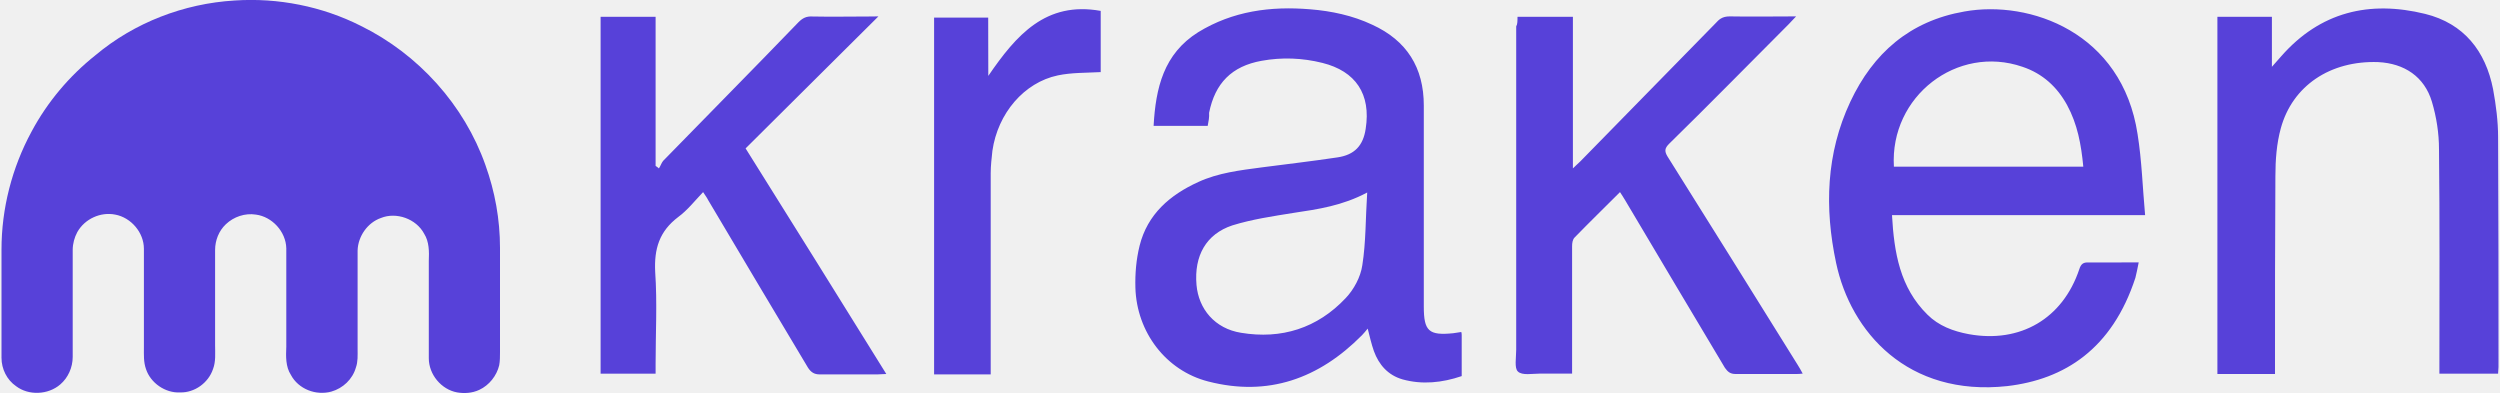
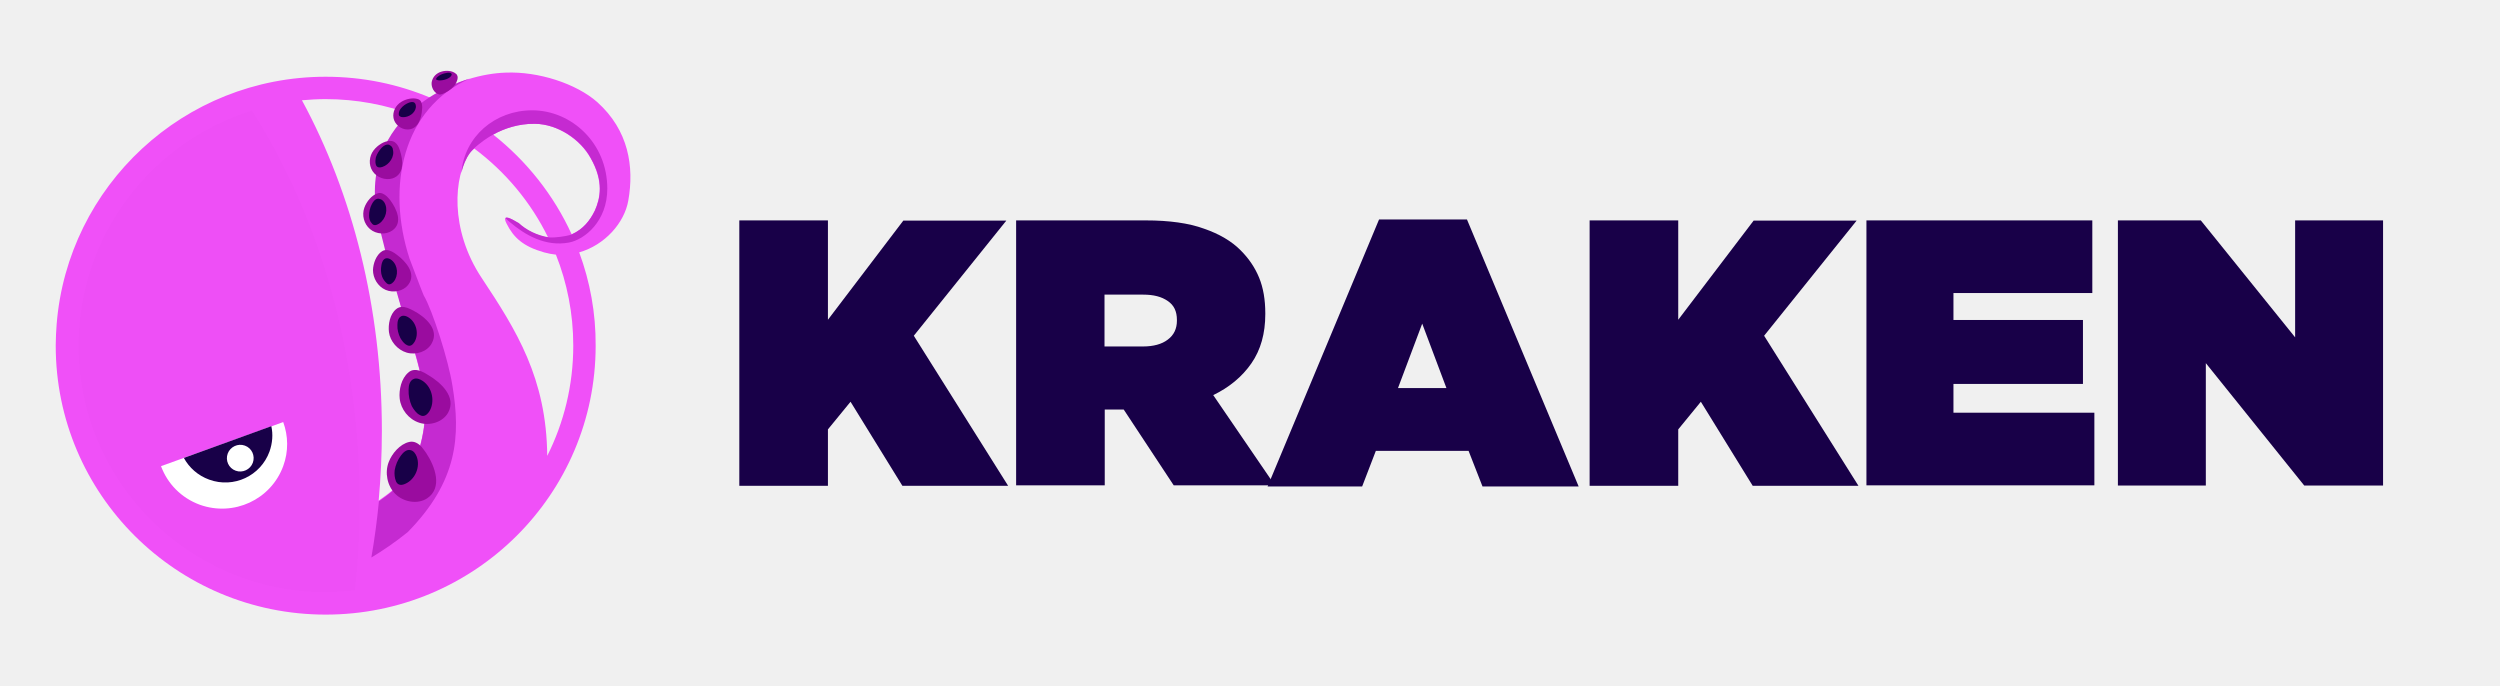
- <svg xmlns="http://www.w3.org/2000/svg" version="1.1" id="Layer_1" x="0px" y="0px" viewBox="0 0 2500 393" style="enable-background:new 0 0 2500 393;" xml:space="preserve">
+ <svg xmlns="http://www.w3.org/2000/svg" version="1.1" id="Layer_1" x="0px" y="0px" viewBox="0 0 1094.6 300" style="enable-background:new 0 0 1094.6 300;" xml:space="preserve">
  <style type="text/css">
- 	.st0{fill:#5741D9;}
+ 	.st0{fill-rule:evenodd;clip-rule:evenodd;fill:#F050F8;}
+ 	.st1{opacity:1.000000e-02;enable-background:new    ;}
+ 	.st2{fill:#FFFFFF;}
+ 	.st3{fill-rule:evenodd;clip-rule:evenodd;fill:#180048;}
+ 	.st4{fill:#C52AD1;}
+ 	.st5{fill:#9A0C9F;}
+ 	.st6{fill:#180048;}
</style>
-   <g id="Layer_x0020_1">
-     <path id="_230da8ffff_1_" class="st0" d="M234.7,0.5c43.3-2.9,87.4,5.8,126.2,25.4c57.5,28.3,103.3,79.1,124.5,139.1   c9.6,26.7,14.6,54.5,14.6,82.9v104.5c0,4.2,0,8.7-0.8,12.9c-2.5,10.4-10,20-20,24.6c-7.1,3.3-15,3.7-22.1,2.5   c-15.8-2.9-28.3-17.9-28.3-34.1c0-32.5,0-65,0-97.4c0.4-9.2,0.4-19.2-4.6-27.1c-7.9-15-27.9-22.1-43.3-15.8   c-13.3,4.6-22.9,18.3-23.3,32.5c0,32.9,0,65.8,0,98.7c0,6.2,0.4,12.5-1.7,18.3c-3.3,11.7-12.9,20.8-24.6,24.1   c-15.4,4.2-32.9-2.5-40.4-16.7c-5.4-8.3-5-18.7-4.6-28.3c0-32.9,0-65.4,0-98.3c-0.4-16.7-14.2-31.6-30.4-33.7   c-10.8-1.7-22.1,2.1-30,9.6c-7.1,6.7-10.8,16.2-10.8,25.8v95.4c0,7.9,0.8,16.2-2.1,23.7c-4.6,13.7-18.3,23.7-32.9,23.3   c-15,0.8-29.6-9.6-34.1-23.3c-2.5-7.1-2.1-14.2-2.1-21.7c0-32.9,0-65.8,0-98.7c0-16.2-12.9-31.2-28.7-34.1   c-14.6-2.9-30.4,4.2-37.9,17.5c-2.9,5.4-4.6,11.7-4.6,17.9v107c0,10.4-4.6,20.8-12.5,27.5c-12.1,10.4-31.6,11.2-44.1,1.7   C6.9,379.9,1.5,369,1.5,357.8V249.5c0-40.8,10.4-81.6,30-117.8c15.8-29.6,37.9-55.8,64.1-76.6C134.4,22.6,183.9,3.5,234.7,0.5   L234.7,0.5L234.7,0.5z" />
-     <path class="st0" d="M1207.7,125.9h-54.1c2.1-37.9,10-72,44.6-93.7c34.6-21.2,72.4-26.2,112-22.9c21.2,1.7,42.5,6.2,62,15.4   c34.6,15.8,51.6,42.9,51.6,80.8c0,67,0,134.1,0,201.1c0,24.6,5,29.1,29.6,26.6c2.5-0.4,5.4-0.8,7.9-1.2c0.4,1.2,0.4,2.5,0.4,3.3   v40.8c-19.6,6.7-39.6,8.7-59.1,3.3c-14.6-4.2-23.7-14.6-28.7-28.3c-2.5-7.1-4.2-14.6-6.2-22.5c-2.1,2.5-3.7,4.6-5.8,6.7   c-42.9,43.3-93.7,61.6-153.6,46.2c-42.5-10.8-71.6-49.5-72.9-93.7c-0.4-14.2,0.8-28.3,4.2-42.1c7.9-31.6,30.4-50.8,58.7-63.7   c20-9.2,41.6-11.7,63.3-14.6c25.4-3.3,50.4-6.2,75.8-10c17.1-2.5,25.8-11.7,28.3-28.7c5.4-34.6-10-57.5-43.3-65.8   c-20-5-40.4-5.8-60.8-2.1c-30,5.4-46.6,22.5-52.5,52C1209.4,117.1,1208.6,121.3,1207.7,125.9L1207.7,125.9L1207.7,125.9z    M1367.2,192.5c-25,13.3-49.1,16.7-73.7,20.4c-20.4,3.3-41.2,6.3-61.2,12.5c-26.2,8.7-38.3,30.4-35.8,59.5   c2.1,24.1,18.3,43.7,44.6,47.9c40.4,6.7,76.2-4.6,104.5-34.6c8.3-8.7,15-21.2,16.7-32.9C1366,242,1365.5,218.3,1367.2,192.5   L1367.2,192.5z M2138.7,262.4c-1.2,5.8-2.1,10.8-3.3,15.4c-23.3,71.2-70.8,101.6-128.2,108.3c-99.5,10.8-156.5-54.1-171.1-123.2   c-11.7-55-10-109.5,14.2-161.1c22.9-48.7,59.5-80.8,114.1-90.3c65.4-11.7,157.8,20.8,173.2,122.8c4.2,26.2,5,53.3,7.5,80.8h-253.1   c2.1,37.5,7.9,72.4,35.4,99.5c11.2,11.2,25.8,16.7,41.6,19.6c51.2,9.2,93.7-15.4,110.3-65c1.7-5.4,4.2-7.1,9.6-6.7   C2105,262.4,2121.2,262.4,2138.7,262.4L2138.7,262.4L2138.7,262.4z M1893.9,166.7h189.4c-2.1-22.1-5.8-42.5-16.2-61.6   c-10-18.3-24.6-31.6-44.6-38.3C1957.2,44.3,1889.7,96.3,1893.9,166.7L1893.9,166.7z M2274.9,374h-57.5V16.8h54.5v50   c4.2-4.6,6.7-7.5,9.2-10.4c39.1-44.6,88.3-56.2,144.1-42.5c38.7,9.6,60.4,37.1,67.9,75.4c2.9,15.8,5,32.1,5,47.9   c0.4,76.6,0.4,153.2,0.4,229.8c0,2.1-0.4,4.2-0.4,6.7h-58.7V364c0-71.6,0.4-143.2-0.4-214.8c0-15.8-2.5-32.1-7.1-47.5   c-7.5-25-27.5-38.3-53.7-39.6c-47.9-1.7-85.8,23.7-97.4,66.2c-4.2,15.4-5.4,31.6-5.4,47.9c-0.4,62.9-0.4,125.3-0.4,187.4V374   L2274.9,374L2274.9,374z M1517.5,16.8h55.4v151.6c3.3-3.3,5.4-5,7.5-7.1c45.4-46.2,90.8-92.9,136.2-139.1c3.7-4.2,7.5-5.8,13.3-5.8   c21.2,0.4,42.9,0,66.2,0c-3.3,3.3-5,5.4-7.1,7.5c-40,40-79.5,80.4-119.9,119.9c-4.6,4.6-4.6,7.5-1.7,12.5   c43.7,69.5,87,139.1,130.3,208.6c1.7,2.5,2.9,5,5,8.7c-2.9,0.4-5,0.4-7.5,0.4c-20,0-39.6,0-59.5,0c-5.4,0-7.9-2.1-10.8-6.2   c-33.3-55.8-66.6-111.6-99.9-167.8c-1.7-2.5-2.9-5-5-7.9c-15.4,15.4-30.4,30-45.4,45.4c-2.1,2.1-2.5,5.8-2.5,8.7   c0,39.1,0,78.3,0,117.4v10c-10.8,0-21.7,0-32.1,0c-7.5,0-17.9,2.1-22.1-2.1c-3.7-3.3-1.7-14.2-1.7-21.7V26.4   C1517.5,24.3,1517.5,21,1517.5,16.8z M878.4,16.4c-45,44.6-88.7,88.3-132.8,132C793,224.1,839.3,298.2,886.3,374   c-3.7,0-6.2,0.4-8.7,0.4c-19.1,0-38.7,0-57.9,0c-5.4,0-8.7-2.1-11.7-6.7C774.7,312,741.4,256.2,708.1,200c-1.2-2.5-2.9-4.6-5-7.9   c-8.3,8.7-15.8,18.3-25,25c-18.7,14.2-24.1,31.6-22.9,55c2.1,30.4,0.4,61.2,0.4,91.6v10h-55V16.8h55v149.1c1.2,0.8,2.5,1.7,3.3,2.5   c1.7-2.5,2.5-5.4,4.2-7.5c45-46.2,90.4-92,135.3-138.6c4.2-4.2,7.9-6.2,14.2-5.8c18.7,0.4,37.5,0,56.2,0   C871.7,16.4,874.2,16.4,878.4,16.4L878.4,16.4L878.4,16.4z M988.3,75.9c27.9-40.8,57.5-74.9,112.4-65v61.2   c-14.6,0.8-29.2,0.4-42.9,3.3c-33.7,7.1-60,37.9-65.4,75.4c-0.8,7.5-1.7,15-1.7,22.5c0,63.7,0,127.4,0,191.1v10h-56.6V17.6h54.1   C988.3,36.4,988.3,55.1,988.3,75.9L988.3,75.9z" />
+   <path class="st0" d="M253.6,110.5c11.2-3.2,19.8-12.9,21.5-22.7c2.6-14.8,0.2-30.7-13.6-43.1c-9.2-8.1-25.8-13.5-40.1-12.9  c-10,0.3-23.4,3.9-32.7,11.1c-14.2-6-29.7-9.3-46.1-9.3C80.5,33.6,29.6,81.4,24.8,142c-0.2,3-0.4,5.9-0.4,9v0.4  c0,65,52.9,117.7,118.2,117.7c65.3,0,118.2-52.7,118.2-117.7C260.9,137,258.3,123.2,253.6,110.5L253.6,110.5z M239.6,199.6  c-0.3-34-13.5-55-28.7-77.9c-14.1-21.2-12.3-44.7-5.2-54.7c0.5-0.6,1.1-1.3,1.9-2c13.7,10.2,24.9,23.6,32.4,39  c-4.9-0.8-9.7-3.1-13.1-6.3c0,0-8.1-5.6-5.1,0.2c3.1,6.2,7.3,10,16.4,12.6c1.8,0.5,3.5,0.8,5.2,1c4.9,12.3,7.6,25.8,7.6,39.8  C251,168.7,246.9,185.1,239.6,199.6L239.6,199.6z M250.3,102.6c5.1-2.3,8-6,10.1-10.4c2.3-5.2,4.1-12.6-1.9-23.1  c-4.4-7.9-14.2-14.8-24.4-14.9c-7.1-0.1-13.4,2.1-18.2,4.7C230.6,70.5,242.5,85.5,250.3,102.6z M181,50.4c-11.9-4.5-24.9-7-38.4-7  c-3.5,0-7,0.2-10.4,0.5c22.1,40.8,35,90.8,35,144.7c0,10.4-0.5,20.6-1.4,30.6c5.1-3.5,9.5-7.1,11.7-10c3.5-4.5,5.3-8.9,7.2-17.2  c2.8-12.8,1.4-23.8-5.3-44.8c-4.9-15.3-9.1-34-10.6-48.1c-0.8-7.8-0.2-18.3,2-25.8C172.4,68,175.3,57.9,181,50.4L181,50.4z" />
+   <path class="st1" d="M155.4,258.5c1.4-12.6,2.1-25.4,2.1-38.5c0-65.8-17.8-125.8-47.2-171.6c-44,13.7-75.9,54.6-75.9,103  c0,59.6,48.5,107.9,108.3,107.9C147,259.2,151.2,258.9,155.4,258.5L155.4,258.5z" />
+   <path class="st2" d="M70.5,204.1c2.8,7.6,8.8,13.9,17,16.9c14.8,5.3,31.1-2.2,36.5-16.9c2.4-6.5,2.2-13.3,0-19.3L70.5,204.1z" />
+   <path class="st3" d="M80.5,200.5c2.3,4.2,6.1,7.7,11.1,9.5c10.7,3.9,22.5-1.6,26.4-12.3c1.3-3.7,1.6-7.5,0.8-11.1L80.5,200.5z   M110.7,202.6c-1.1,3-4.5,4.6-7.5,3.5c-3.1-1.1-4.6-4.5-3.5-7.5c1.1-3,4.5-4.6,7.5-3.5C110.3,196.2,111.8,199.6,110.7,202.6z" />
+   <path class="st4" d="M162.6,244.1c5-3,10.3-6.6,15.9-11.1c22-22.4,23.2-42.2,19.6-64.1c-1.7-11-8.7-33-12.6-39.6  c-0.3-0.5-6.2-16.1-6.2-16.1c-10.3-31.7-2.9-65.9,26.4-78.8C206,34.4,153.7,48,166,99c3.3,13.8,8.5,32.7,13.5,48.1  c6.7,21,8.1,32,5.3,44.8c-1.9,8.4-3.7,12.7-7.2,17.2c-2.8,3.7-7.1,7.2-11.7,10.4C165.1,227.8,164,236,162.6,244.1L162.6,244.1z" />
+   <path class="st4" d="M221.3,95.5c0.6,0.6,1.2,1.2,2,1.8c6.6,5.6,15.5,10.8,25.8,8.9c6.9-1.3,16.8-9.3,16.8-23.6  c0-20-15.7-34.3-32.9-34.3c-16.3,0-29.7,11.5-31,27.4c0.8-3.4,2-6.3,3.8-8.8c0.5-0.6,1.1-1.3,1.9-2c0,0,0-0.3,4-3.3  c2.5-1.8,4.3-2.7,4.3-2.7c4.9-2.7,11.1-4.8,18.2-4.7c10.2,0.1,20.1,7,24.4,14.9c6,10.4,4.2,17.9,1.9,23.1  c-2.2,4.4-5.1,8.1-10.1,10.4c0,0-1.2,0.6-5.1,1.1c-4,0.5-5.1,0.2-5.1,0.2c-4.9-0.8-9.7-3.1-13.1-6.3  C226.9,97.7,222.2,94.4,221.3,95.5L221.3,95.5z" />
+   <path class="st5" d="M184.7,195.8c0.7,0.9,1.4,1.8,2,2.7c3.8,5.8,7.2,15.1,0.3,19.7c-4.1,2.7-10.2,1.7-13.9-1.9  c-3.6-3.6-4.7-9.4-2.9-14c1.4-3.7,4.9-7.9,9-8.8C181.3,193,183.2,194.1,184.7,195.8L184.7,195.8z" />
+   <path class="st6" d="M172.8,205.9c0.4-2.3,1.3-4.5,2.7-6.4c1-1.4,2.6-2.9,4.3-2.4c1.3,0.3,2.1,1.5,2.6,2.7c1.8,4.5-0.6,10.1-4.9,12  c-1.5,0.7-3.2,0.9-4.1-1C172.8,209.3,172.6,207.6,172.8,205.9L172.8,205.9z" />
+   <path class="st5" d="M184.5,162.6c1,0.4,1.9,0.9,2.8,1.5c5.7,3.3,12.7,9.7,8.9,16.6c-2.3,4.1-8,5.9-12.6,4.4  c-4.7-1.5-8.1-5.9-8.6-10.6c-0.4-3.8,0.7-8.8,3.8-11.4C180.4,161.6,182.6,161.8,184.5,162.6z" />
+   <path class="st6" d="M180.3,177.8c-1-2.3-1.5-4.7-1.4-7.2c0-1.9,0.5-4,2.3-4.7c1.2-0.5,2.7,0.1,3.9,0.9c4.3,2.9,5.4,9.2,2.9,13.3  c-1,1.5-2.4,2.7-4.2,1.6C182.2,180.9,181.1,179.2,180.3,177.8L180.3,177.8z" />
+   <path class="st5" d="M178.4,134.8c0.9,0.4,1.7,0.7,2.6,1.2c5.1,2.7,11.4,8.1,8.1,14.2c-1.9,3.7-6.8,5.4-11,4.2c-4.1-1.2-7.3-5-7.8-9  c-0.4-3.3,0.4-7.8,3.1-10C174.9,134.1,176.7,134.2,178.4,134.8L178.4,134.8z" />
+   <path class="st6" d="M175.3,148c-0.9-1.8-1.4-3.8-1.3-5.7c0-1.5,0.3-3.2,1.8-3.9c1.1-0.4,2.2,0,3.1,0.6c3.5,2.2,4.6,7.3,2.6,10.7  c-0.8,1.3-1.9,2.2-3.3,1.4C176.9,150.5,176,149.2,175.3,148L175.3,148z" />
+   <path class="st5" d="M171.7,110.2c0.7,0.4,1.4,0.8,2,1.3c4.1,3,8.7,8.4,5.1,13.1c-2.1,2.9-6.6,3.8-10,2.3c-3.4-1.5-5.5-5.1-5.5-8.7  c0.1-2.8,1.4-6.6,4-8.2C168.7,109.1,170.3,109.5,171.7,110.2z" />
+   <path class="st6" d="M167.3,121.1c-0.6-1.6-0.6-3.3-0.3-5c0.2-1.2,0.7-2.7,2-3c0.9-0.2,1.9,0.3,2.6,0.9c2.7,2.3,2.9,6.7,0.8,9.3  c-0.8,0.9-1.9,1.7-3,0.8C168.4,123.2,167.7,122.2,167.3,121.1L167.3,121.1z" />
+   <path class="st5" d="M169.4,86c0.5,0.5,1,1.1,1.5,1.7c2.8,3.8,5.6,9.9,0.9,13.2c-2.8,2-7.1,1.7-9.8-0.6c-2.7-2.3-3.6-6.1-2.5-9.3  c0.9-2.6,3.2-5.6,6-6.4C166.9,84.2,168.3,85,169.4,86z" />
+   <path class="st6" d="M161.6,94.4c0-1.7,0.4-3.5,1.2-5c0.6-1.2,1.6-2.5,3-2.4c0.5,0.1,1,0.3,1.4,0.5c0.4,0.3,0.7,0.6,1,1  c1.9,3,0.8,7.4-2.2,9.4c-1.1,0.7-2.4,1.1-3.2-0.1C161.9,96.9,161.6,95.6,161.6,94.4z" />
+   <path class="st5" d="M174.3,63.9c0.3,0.6,0.6,1.3,0.8,2c1.4,4.2,2.1,10.4-3.2,12.2c-3.2,1-7-0.4-8.8-3.2c-1.8-2.8-1.5-6.5,0.5-9.1  c1.6-2.1,4.6-4.2,7.4-4.1C172.5,61.7,173.6,62.7,174.3,63.9L174.3,63.9z" />
+   <path class="st6" d="M164.6,68.8c0.5-1.5,1.4-2.9,2.5-4.1c0.9-0.9,2.1-1.7,3.3-1.3c0.4,0.2,0.8,0.5,1.1,0.8c0.3,0.4,0.5,0.8,0.5,1.2  c0.9,3.1-1.5,6.7-4.6,7.7c-1.2,0.4-2.4,0.3-2.8-0.9C164.2,71.1,164.4,69.8,164.6,68.8z" />
+   <path class="st5" d="M184.8,46.1c0.1,0.6,0.1,1.2,0,1.8c-0.2,3.7-1.7,8.9-6.5,8.8c-2.9-0.1-5.5-2.3-6-5c-0.5-2.7,0.9-5.6,3.4-7.1  c1.9-1.2,5-2,7.3-1.2C184.2,43.8,184.7,44.9,184.8,46.1L184.8,46.1z" />
+   <path class="st6" d="M175.6,47.4c0.8-1,1.9-1.8,3.1-2.3c0.9-0.4,2.1-0.7,2.8-0.1c0.5,0.4,0.6,1.2,0.6,1.9c-0.3,2.6-3.1,4.5-5.7,4.4  c-0.9,0-1.9-0.4-1.8-1.4C174.6,48.9,175,48.1,175.6,47.4L175.6,47.4z" />
+   <path class="st5" d="M200.3,34.7c-0.1,0.5-0.3,0.9-0.5,1.4c-1.1,2.9-6.2,5.5-7.4,5.3c-2.3-0.5-3.7-3.2-3.4-5.4  c0.2-1.1,0.7-2.2,1.5-3c0.8-0.8,1.8-1.4,3-1.7c1.8-0.5,4.5-0.4,6,0.9C200.4,32.8,200.5,33.8,200.3,34.7L200.3,34.7z" />
+   <path class="st6" d="M192.3,33.1c0.8-0.5,1.8-0.9,2.9-1.1c0.8-0.2,1.8-0.3,2.3,0.1c0.4,0.3,0.3,0.7,0.1,1c-0.7,1.3-3.3,2.2-5.4,2.1  c-0.8-0.1-1.5-0.3-1.2-0.8C191.2,33.9,191.7,33.5,192.3,33.1L192.3,33.1z" />
+   <g>
+     <path class="st6" d="M323.7,96.5h38.8V140l33-43.4h45.1l-40.5,50.4l41.3,65.7h-46.3l-22.7-36.8l-9.9,12.1v24.7h-38.8V96.5z" />
+     <path class="st6" d="M500.4,151.7c4.6,0,8.3-1,10.9-3c2.7-2,4-4.8,4-8.3v-0.3c0-3.8-1.3-6.5-4-8.3c-2.7-1.9-6.2-2.8-10.8-2.8h-16.9   v22.7H500.4z M444.9,96.5h56.7c10.4,0,18.9,1.2,25.5,3.6c6.7,2.3,12.2,5.5,16.2,9.6c3.5,3.5,6.2,7.5,8,11.9   c1.8,4.4,2.7,9.6,2.7,15.6v0.3c0,8.5-2,15.7-6.1,21.6c-4.1,5.9-9.7,10.5-16.7,13.9l27,39.5h-44.3l-21.9-33.2h-8.3v33.2h-38.8   L444.9,96.5z" />
+     <path class="st6" d="M633.3,169.9l-10.6-28.2l-10.6,28.2H633.3z M603.8,96.1h38.5L691.2,213h-42.1l-6.1-15.6h-40.6l-6,15.6h-41.4   L603.8,96.1z" />
+     <path class="st6" d="M696,96.5h38.8V140l33-43.4h45.1l-40.5,50.4l41.3,65.7h-46.3l-22.7-36.8l-9.9,12.1v24.7H696L696,96.5z" />
+     <path class="st6" d="M817.1,96.5h99v31.8h-60.8v11.8h56.7v28h-56.7v12.6h61.7v31.8h-99.8V96.5z" />
+     <path class="st6" d="M927.3,96.5h36.3l41.3,51.2V96.5h38.5v116.1h-34.5L965.8,159v53.6h-38.5L927.3,96.5z" />
  </g>
</svg>
